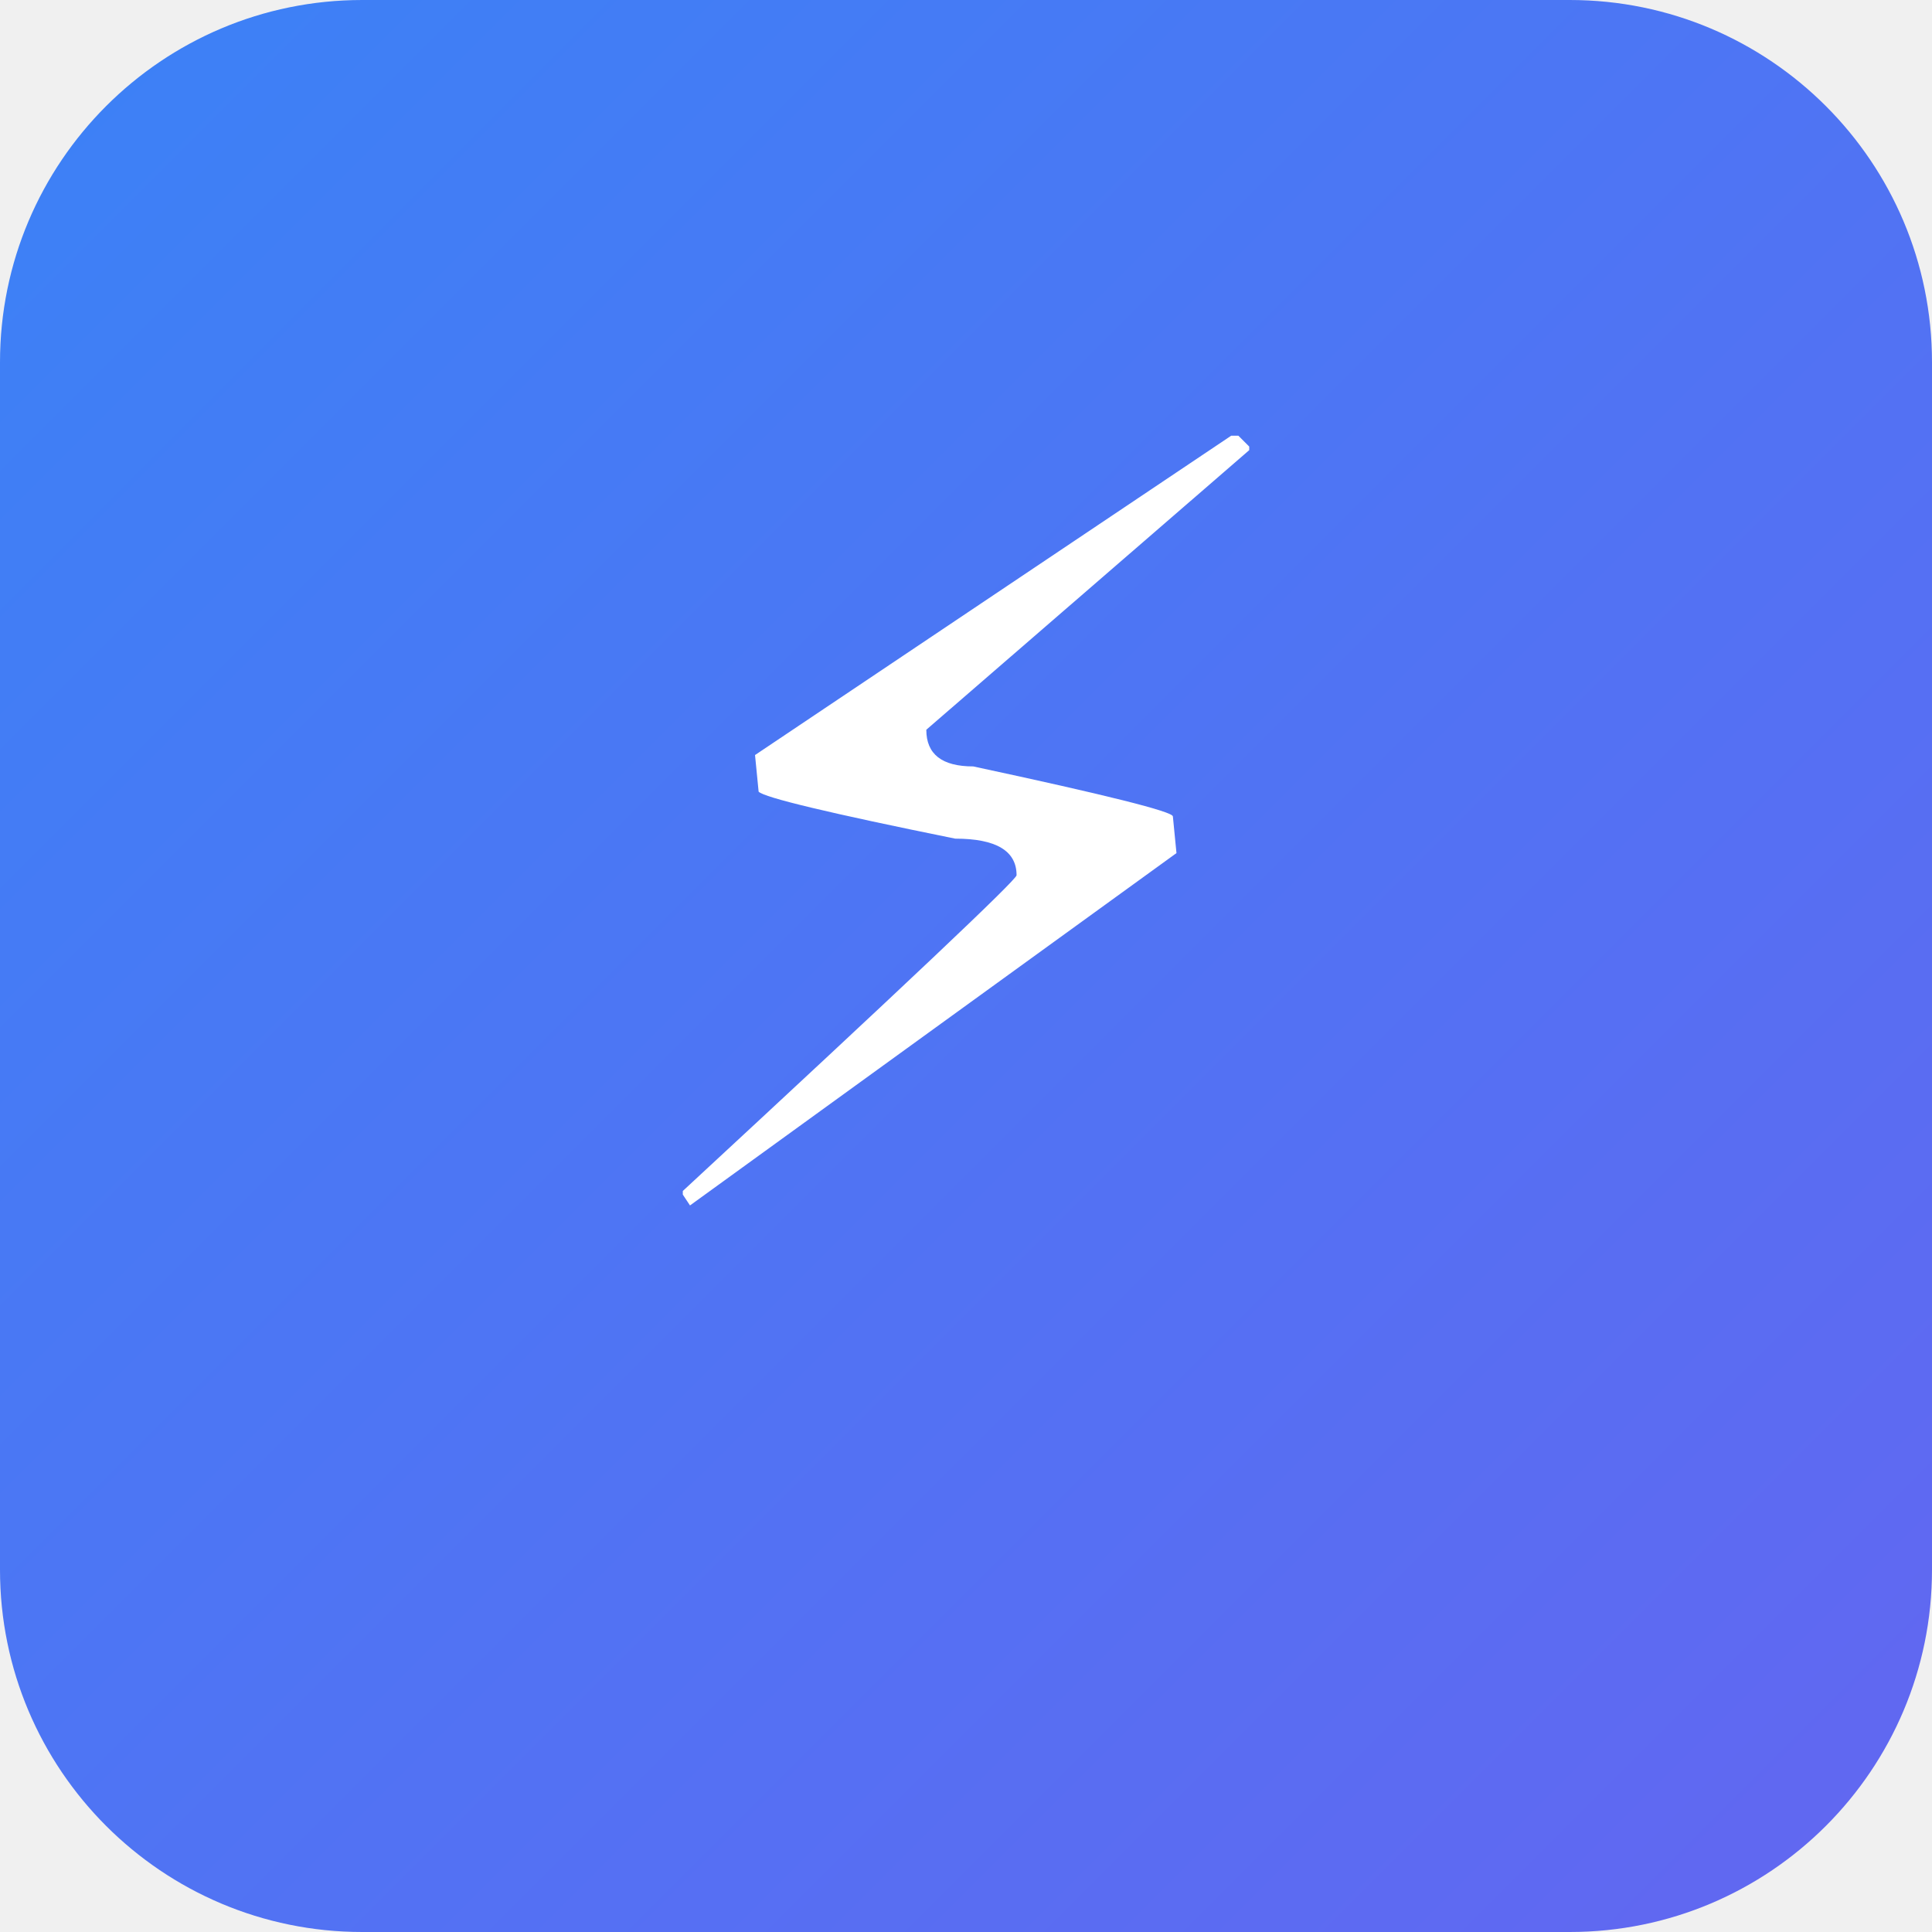
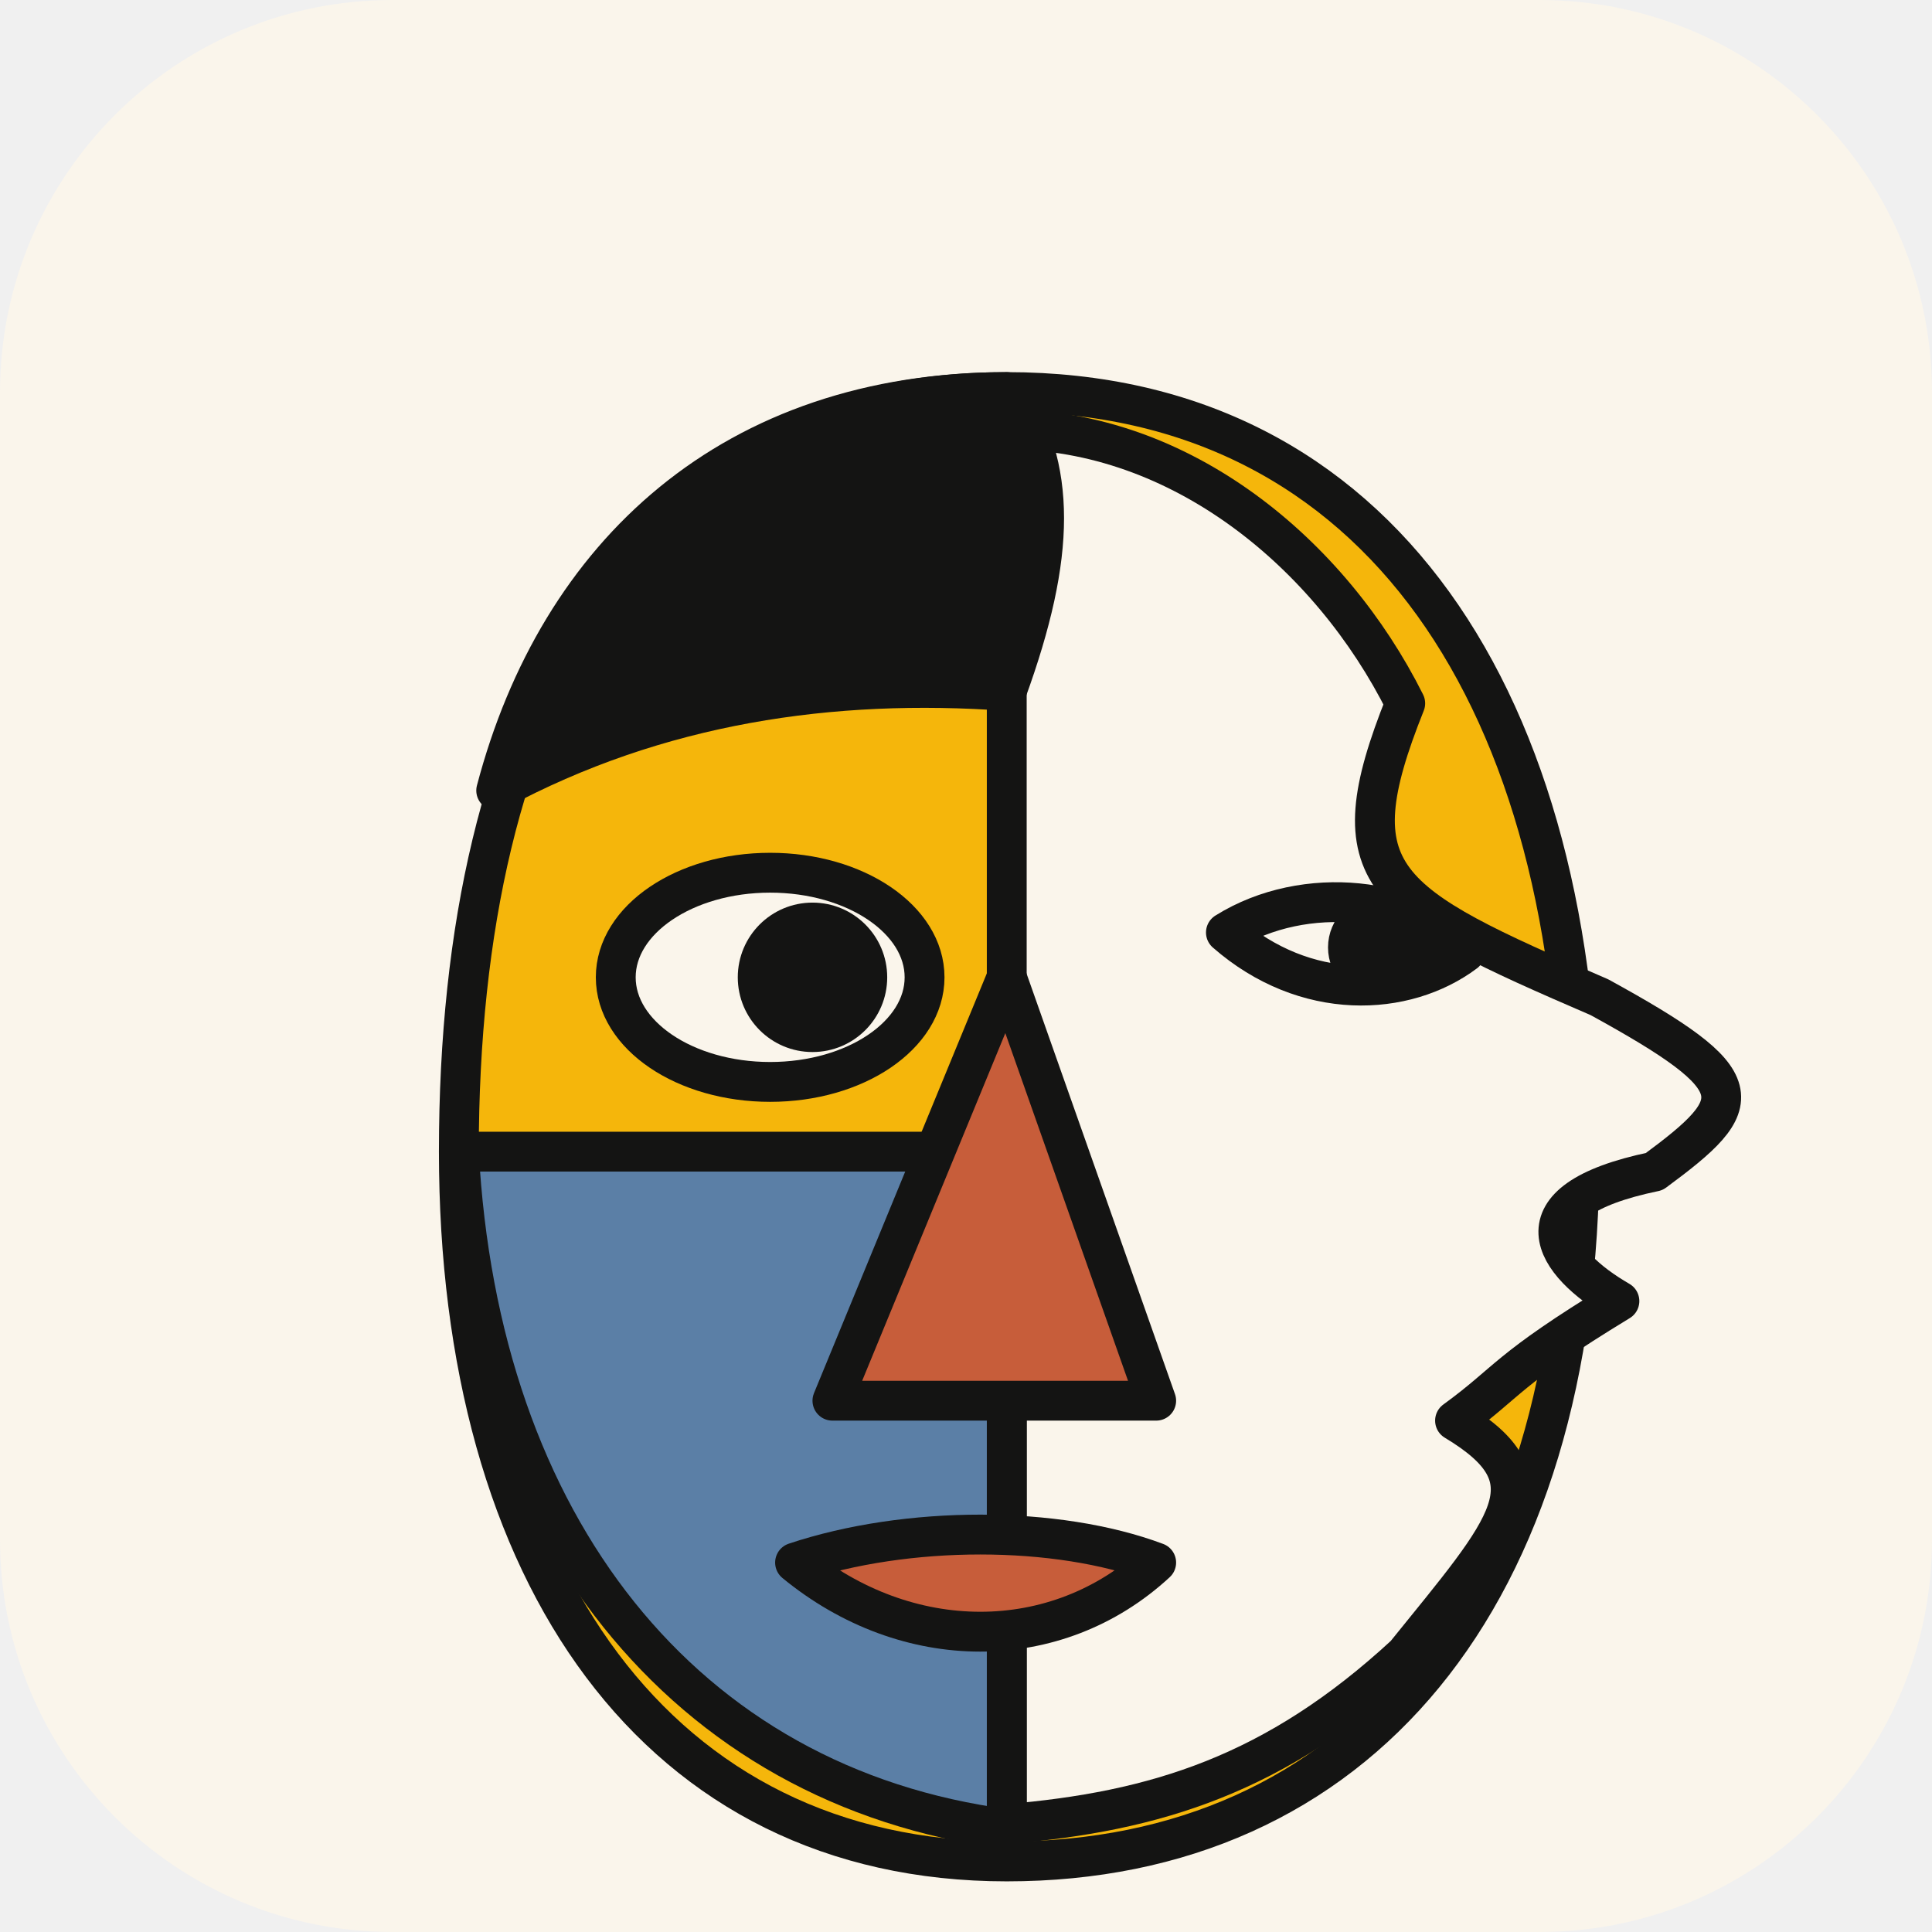
<svg xmlns="http://www.w3.org/2000/svg" viewBox="0 0 512 512">
-   <defs>
-     <linearGradient id="bg" x1="0%" y1="0%" x2="100%" y2="100%">
-       <stop offset="0%" style="stop-color:#3b82f6" />
-       <stop offset="100%" style="stop-color:#6366f1" />
-     </linearGradient>
-   </defs>
-   <rect width="512" height="512" rx="96" fill="url(#bg)" />
-   <text x="256" y="320" text-anchor="middle" font-size="280" font-family="Arial Black, sans-serif" font-weight="900" fill="white">⚡</text>
+   <rect width="512" height="512" rx="104" fill="#FAF5EB" />
+   <g transform="translate(-89.6,-51.2) scale(0.66)" stroke="#141413" stroke-width="16" stroke-linejoin="round" stroke-linecap="round">
+     <path d="M540,235 C690,235 770,360 770,540 C770,720 680,825 540,825 C400,825 320,710 320,540 C320,360 390,235 540,235 Z" fill="#F5B60B" />
+     <path d="M540,250 C610,250 670,300 700,360 C672,430 690,440 778,478 C840,512 838,520 800,548 C742,560 760,585 786,600 C740,628 742,632 720,648 C760,672 742,690 700,742 C648,790 600,805 540,810 L540,250 Z" fill="#FAF5EB" />
+     <path d="M540,540 L320,540 C328,690 410,795 540,812 Z" fill="#5B7FA6" />
+     <path d="M540,235 C430,235 360,300 335,395 C400,360 470,350 540,355 C560,300 560,265 540,235 Z" fill="#141413" />
+     <ellipse cx="445" cy="470" rx="62" ry="42" fill="#FAF5EB" />
+     <circle cx="462" cy="470" r="22" fill="#141413" />
+     <path d="M628,452 C660,432 705,438 724,460 C700,478 660,480 628,452 Z" fill="#FAF5EB" />
+     <circle cx="690" cy="458" r="13" fill="#141413" />
+     <polygon points="540,470 600,640 470,640" fill="#C75D3A" />
+     <path d="M455,705 C500,690 560,690 600,705 C560,742 500,742 455,705 Z" fill="#C75D3A" />
+   </g>
</svg>
